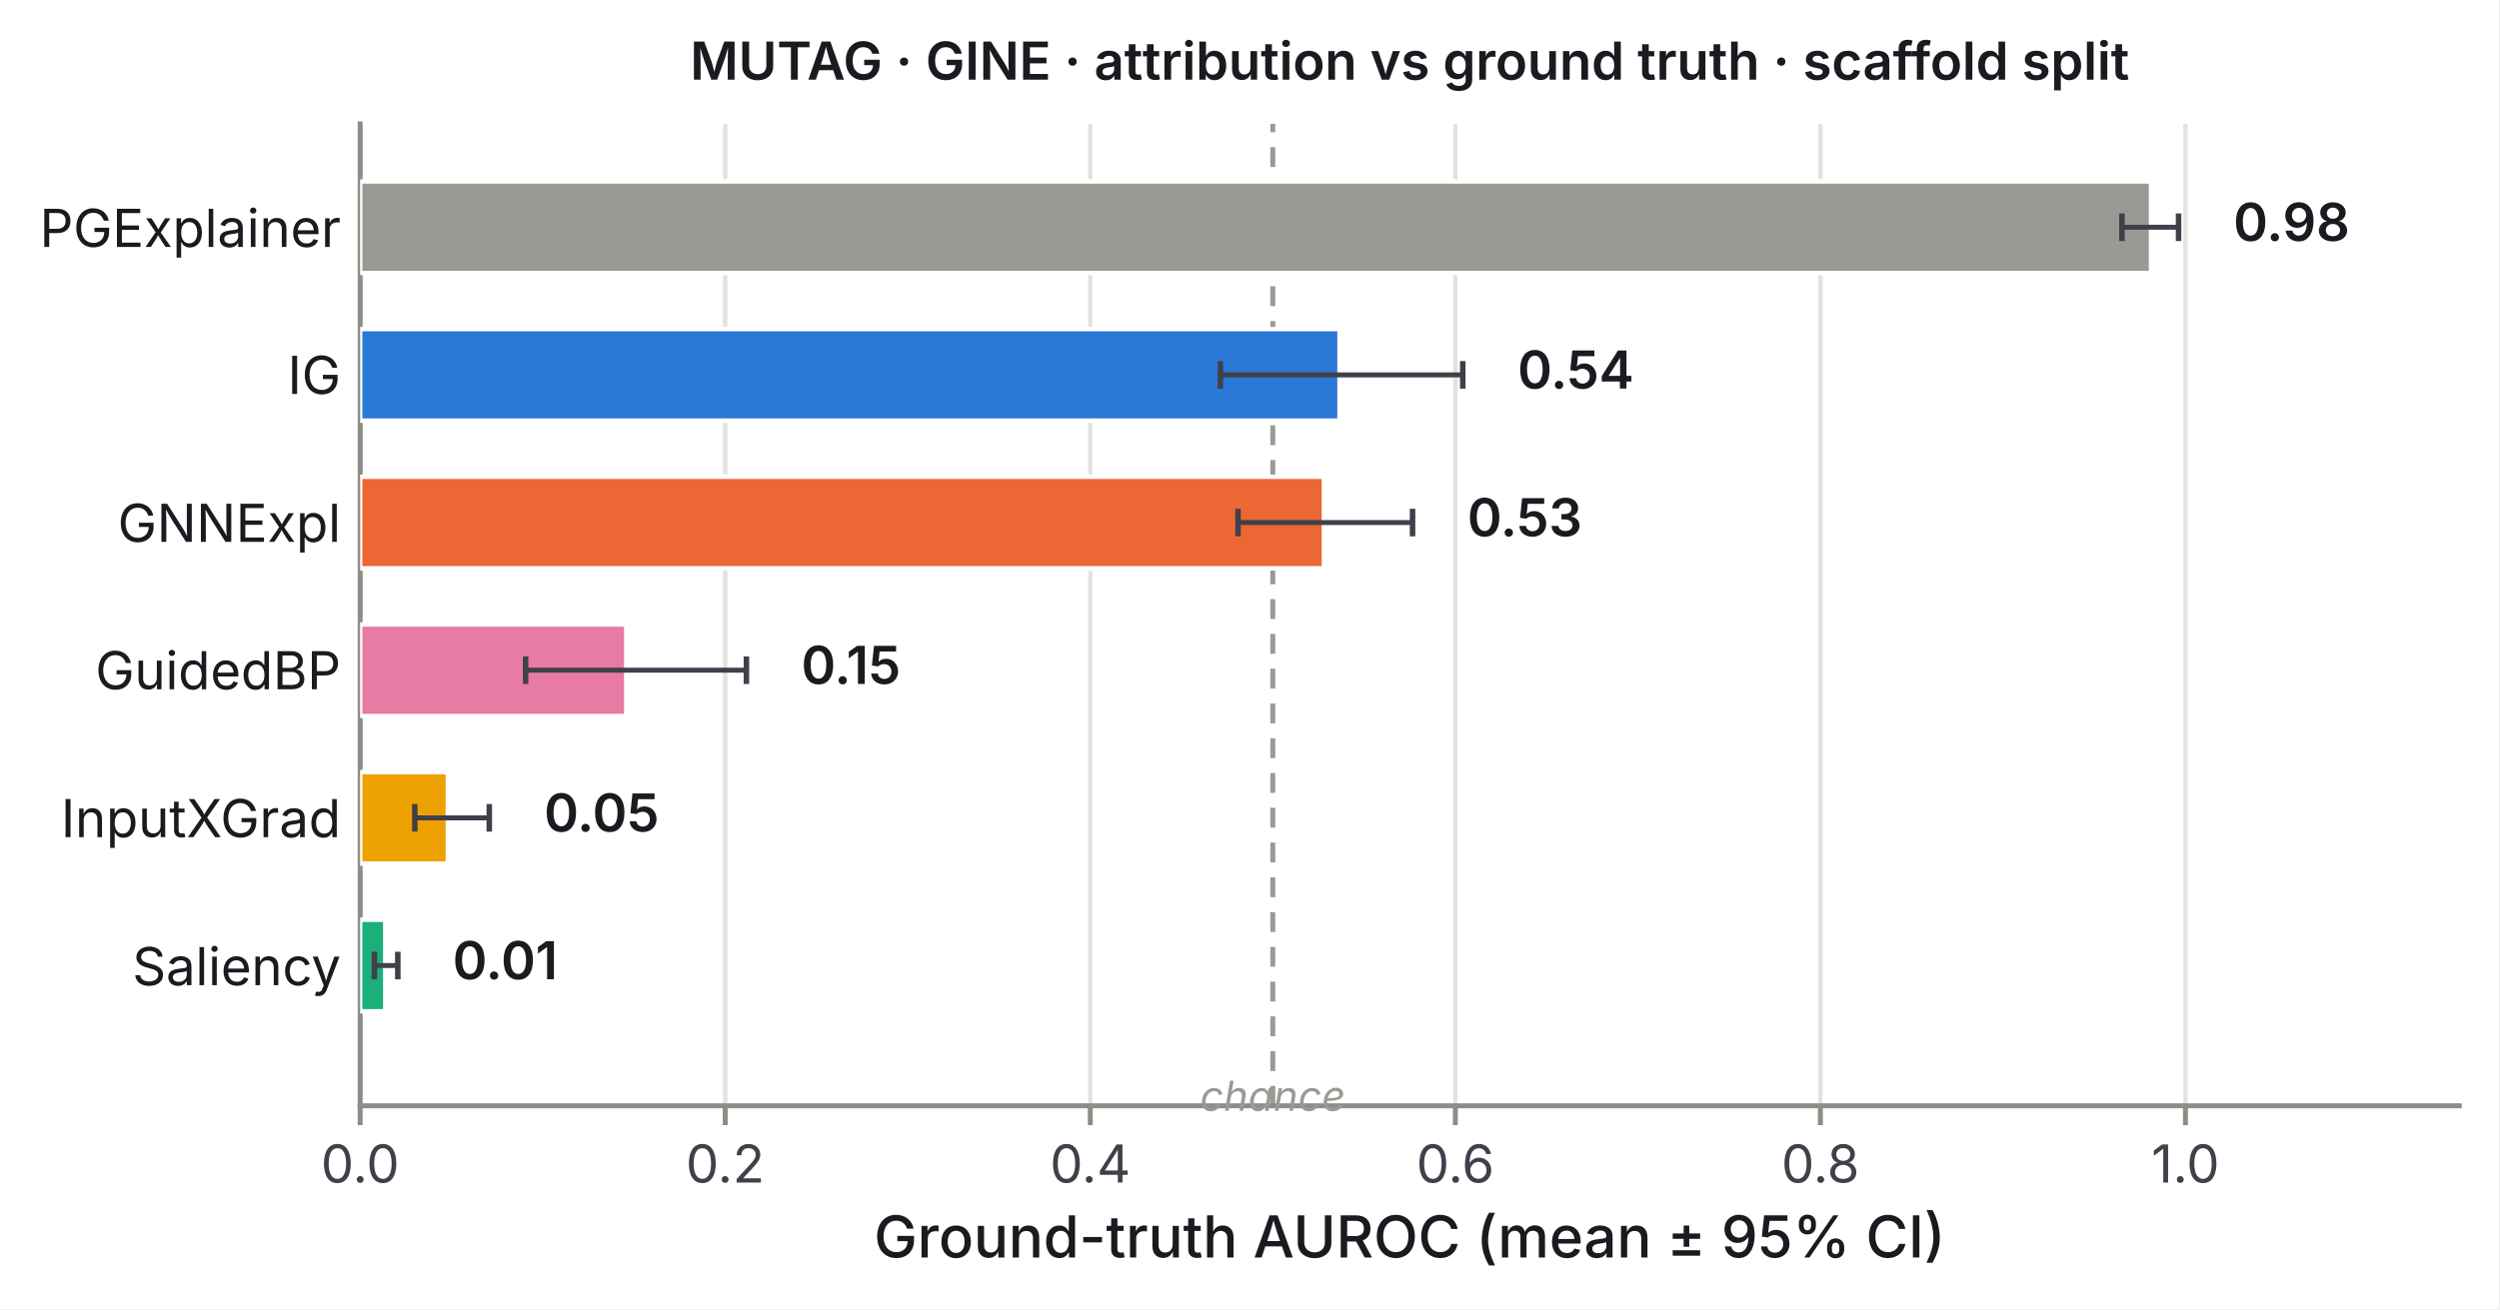
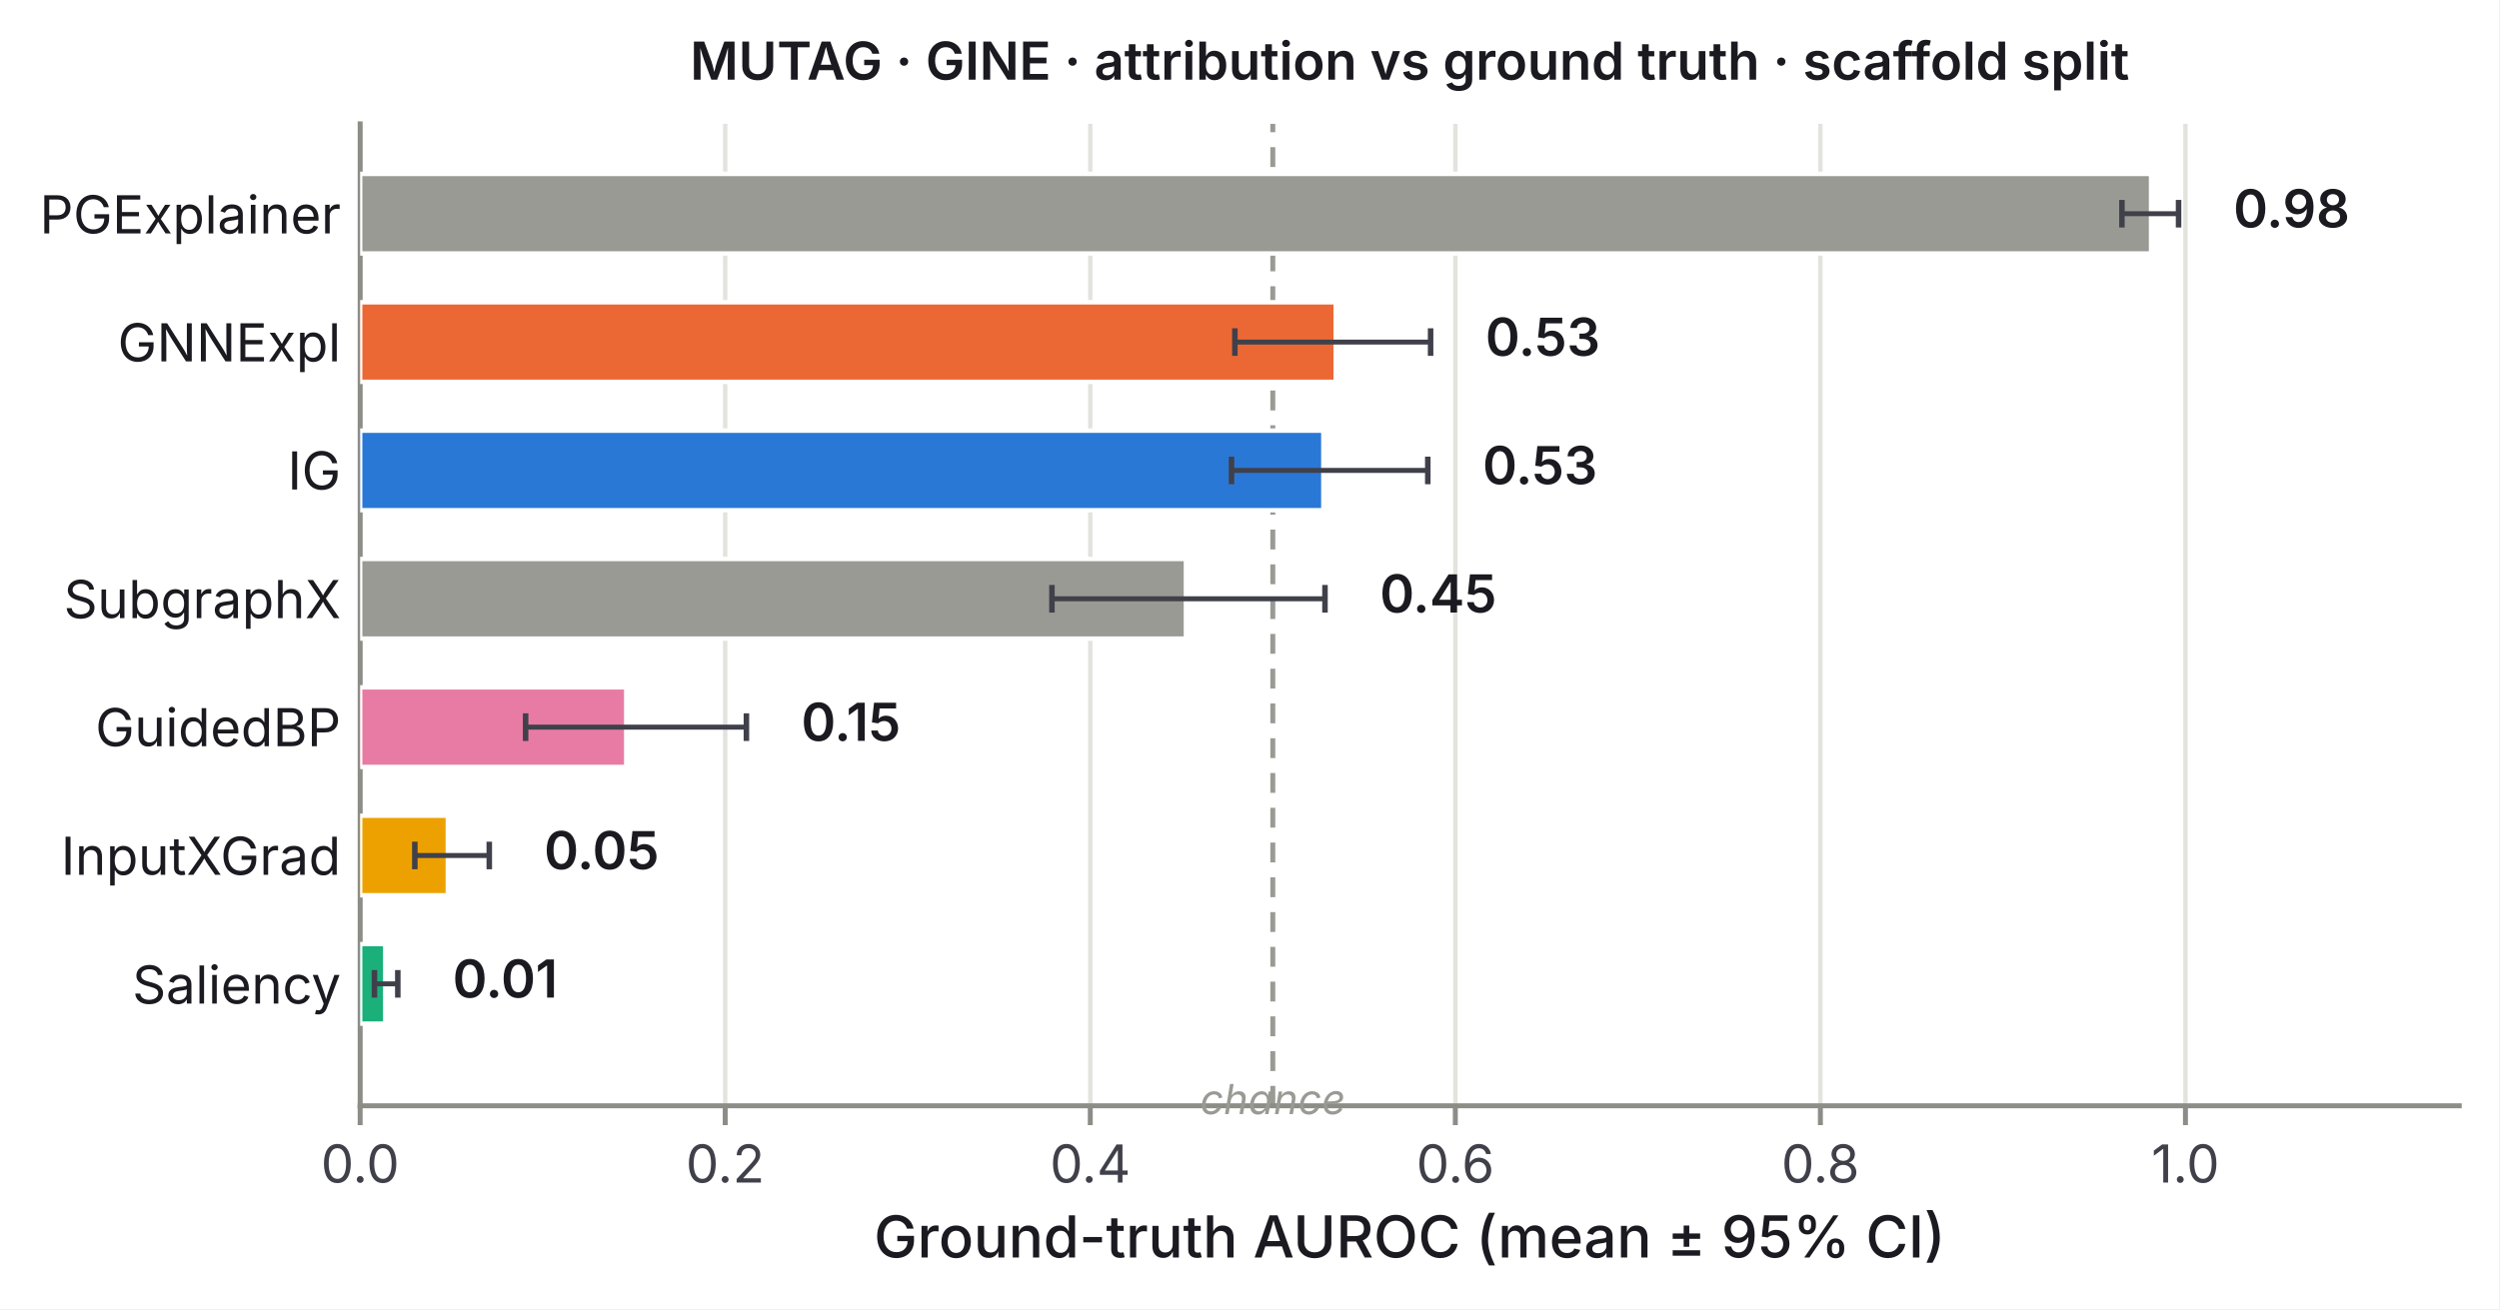
<svg xmlns="http://www.w3.org/2000/svg" xmlns:xlink="http://www.w3.org/1999/xlink" width="452.633pt" height="237.192pt" viewBox="0 0 452.633 237.192" version="1.1">
  <defs>
    <style type="text/css">*{stroke-linejoin: round; stroke-linecap: butt}</style>
  </defs>
  <g id="figure_1">
    <g id="patch_1">
      <path d="M 0 237.192  L 452.633 237.192  L 452.633 0  L 0 0  z " style="fill: #ffffff" />
    </g>
    <g id="axes_1">
      <g id="patch_2">
        <path d="M 65.233 200.361  L 445.433 200.361  L 445.433 22.441  L 65.233 22.441  z " style="fill: #ffffff" />
      </g>
      <g id="matplotlib.axis_1">
        <g id="xtick_1">
          <g id="line2d_1">
-             <path d="M 65.233 200.361  L 65.233 22.441  " clip-path="url(#p1a0dd9a208)" style="fill: none; stroke: #e3e3de; stroke-width: 0.8; stroke-linecap: round" />
+             <path d="M 65.233 200.361  L 65.233 22.441  " clip-path="url(#p37d2fbbbbb)" style="fill: none; stroke: #e3e3de; stroke-width: 0.8; stroke-linecap: round" />
          </g>
          <g id="line2d_2">
            <defs>
-               <path id="mdd1f035849" d="M 0 0  L 0 3.5  " style="stroke: #8d8d88; stroke-width: 0.9" />
+               <path id="mefe656cd6d" d="M 0 0  L 0 3.5  " style="stroke: #8d8d88; stroke-width: 0.9" />
            </defs>
            <g>
-               <use xlink:href="#mdd1f035849" x="65.233" y="200.361" style="fill: #8d8d88; stroke: #8d8d88; stroke-width: 0.9" />
+               <use xlink:href="#mefe656cd6d" x="65.233" y="200.361" style="fill: #8d8d88; stroke: #8d8d88; stroke-width: 0.9" />
            </g>
          </g>
          <g id="text_1">
            <text style="font-size: 9.5px; font-family: 'Inter', 'Liberation Sans', 'Arial', 'Helvetica', 'DejaVu Sans', sans-serif; text-anchor: middle; fill: #40404a" x="65.233" y="214.272" transform="rotate(-0 65.23297 214.272)">0.0</text>
          </g>
        </g>
        <g id="xtick_2">
          <g id="line2d_3">
-             <path d="M 131.355 200.361  L 131.355 22.441  " clip-path="url(#p1a0dd9a208)" style="fill: none; stroke: #e3e3de; stroke-width: 0.8; stroke-linecap: round" />
+             <path d="M 131.355 200.361  L 131.355 22.441  " clip-path="url(#p37d2fbbbbb)" style="fill: none; stroke: #e3e3de; stroke-width: 0.8; stroke-linecap: round" />
          </g>
          <g id="line2d_4">
            <g>
-               <use xlink:href="#mdd1f035849" x="131.355" y="200.361" style="fill: #8d8d88; stroke: #8d8d88; stroke-width: 0.9" />
+               <use xlink:href="#mefe656cd6d" x="131.355" y="200.361" style="fill: #8d8d88; stroke: #8d8d88; stroke-width: 0.9" />
            </g>
          </g>
          <g id="text_2">
            <text style="font-size: 9.5px; font-family: 'Inter', 'Liberation Sans', 'Arial', 'Helvetica', 'DejaVu Sans', sans-serif; text-anchor: middle; fill: #40404a" x="131.355" y="214.272" transform="rotate(-0 131.3547 214.272)">0.2</text>
          </g>
        </g>
        <g id="xtick_3">
          <g id="line2d_5">
-             <path d="M 197.476 200.361  L 197.476 22.441  " clip-path="url(#p1a0dd9a208)" style="fill: none; stroke: #e3e3de; stroke-width: 0.8; stroke-linecap: round" />
+             <path d="M 197.476 200.361  L 197.476 22.441  " clip-path="url(#p37d2fbbbbb)" style="fill: none; stroke: #e3e3de; stroke-width: 0.8; stroke-linecap: round" />
          </g>
          <g id="line2d_6">
            <g>
-               <use xlink:href="#mdd1f035849" x="197.476" y="200.361" style="fill: #8d8d88; stroke: #8d8d88; stroke-width: 0.9" />
+               <use xlink:href="#mefe656cd6d" x="197.476" y="200.361" style="fill: #8d8d88; stroke: #8d8d88; stroke-width: 0.9" />
            </g>
          </g>
          <g id="text_3">
            <text style="font-size: 9.5px; font-family: 'Inter', 'Liberation Sans', 'Arial', 'Helvetica', 'DejaVu Sans', sans-serif; text-anchor: middle; fill: #40404a" x="197.476" y="214.272" transform="rotate(-0 197.4764 214.272)">0.4</text>
          </g>
        </g>
        <g id="xtick_4">
          <g id="line2d_7">
-             <path d="M 263.598 200.361  L 263.598 22.441  " clip-path="url(#p1a0dd9a208)" style="fill: none; stroke: #e3e3de; stroke-width: 0.8; stroke-linecap: round" />
+             <path d="M 263.598 200.361  L 263.598 22.441  " clip-path="url(#p37d2fbbbbb)" style="fill: none; stroke: #e3e3de; stroke-width: 0.8; stroke-linecap: round" />
          </g>
          <g id="line2d_8">
            <g>
-               <use xlink:href="#mdd1f035849" x="263.598" y="200.361" style="fill: #8d8d88; stroke: #8d8d88; stroke-width: 0.9" />
+               <use xlink:href="#mefe656cd6d" x="263.598" y="200.361" style="fill: #8d8d88; stroke: #8d8d88; stroke-width: 0.9" />
            </g>
          </g>
          <g id="text_4">
            <text style="font-size: 9.5px; font-family: 'Inter', 'Liberation Sans', 'Arial', 'Helvetica', 'DejaVu Sans', sans-serif; text-anchor: middle; fill: #40404a" x="263.598" y="214.272" transform="rotate(-0 263.5982 214.272)">0.6</text>
          </g>
        </g>
        <g id="xtick_5">
          <g id="line2d_9">
-             <path d="M 329.72 200.361  L 329.72 22.441  " clip-path="url(#p1a0dd9a208)" style="fill: none; stroke: #e3e3de; stroke-width: 0.8; stroke-linecap: round" />
+             <path d="M 329.72 200.361  L 329.72 22.441  " clip-path="url(#p37d2fbbbbb)" style="fill: none; stroke: #e3e3de; stroke-width: 0.8; stroke-linecap: round" />
          </g>
          <g id="line2d_10">
            <g>
-               <use xlink:href="#mdd1f035849" x="329.72" y="200.361" style="fill: #8d8d88; stroke: #8d8d88; stroke-width: 0.9" />
+               <use xlink:href="#mefe656cd6d" x="329.72" y="200.361" style="fill: #8d8d88; stroke: #8d8d88; stroke-width: 0.9" />
            </g>
          </g>
          <g id="text_5">
            <text style="font-size: 9.5px; font-family: 'Inter', 'Liberation Sans', 'Arial', 'Helvetica', 'DejaVu Sans', sans-serif; text-anchor: middle; fill: #40404a" x="329.72" y="214.272" transform="rotate(-0 329.7199 214.272)">0.8</text>
          </g>
        </g>
        <g id="xtick_6">
          <g id="line2d_11">
-             <path d="M 395.842 200.361  L 395.842 22.441  " clip-path="url(#p1a0dd9a208)" style="fill: none; stroke: #e3e3de; stroke-width: 0.8; stroke-linecap: round" />
+             <path d="M 395.842 200.361  L 395.842 22.441  " clip-path="url(#p37d2fbbbbb)" style="fill: none; stroke: #e3e3de; stroke-width: 0.8; stroke-linecap: round" />
          </g>
          <g id="line2d_12">
            <g>
-               <use xlink:href="#mdd1f035849" x="395.842" y="200.361" style="fill: #8d8d88; stroke: #8d8d88; stroke-width: 0.9" />
+               <use xlink:href="#mefe656cd6d" x="395.842" y="200.361" style="fill: #8d8d88; stroke: #8d8d88; stroke-width: 0.9" />
            </g>
          </g>
          <g id="text_6">
            <text style="font-size: 9.5px; font-family: 'Inter', 'Liberation Sans', 'Arial', 'Helvetica', 'DejaVu Sans', sans-serif; text-anchor: middle; fill: #40404a" x="395.842" y="214.272" transform="rotate(-0 395.8417 214.272)">1.0</text>
          </g>
        </g>
        <g id="text_7">
          <text style="font-weight: 500; font-size: 10.5px; font-family: 'Inter', 'Liberation Sans', 'Arial', 'Helvetica', 'DejaVu Sans', sans-serif; text-anchor: middle; fill: #1a1a20" x="255.333" y="227.849" transform="rotate(-0 255.333 227.8494)">Ground-truth AUROC (mean ± 95% CI)</text>
        </g>
      </g>
      <g id="matplotlib.axis_2">
        <g id="ytick_1">
          <g id="line2d_13" />
          <g id="text_8">
-             <text style="font-size: 9.5px; font-family: 'Inter', 'Liberation Sans', 'Arial', 'Helvetica', 'DejaVu Sans', sans-serif; text-anchor: end; fill: #1a1a20" x="61.733" y="178.513" transform="rotate(-0 61.73297 178.5128)">Saliency</text>
+             <text style="font-size: 9.5px; font-family: 'Inter', 'Liberation Sans', 'Arial', 'Helvetica', 'DejaVu Sans', sans-serif; text-anchor: end; fill: #1a1a20" x="61.733" y="181.835" transform="rotate(-0 61.73297 181.8353)">Saliency</text>
          </g>
        </g>
        <g id="ytick_2">
          <g id="line2d_14" />
          <g id="text_9">
-             <text style="font-size: 9.5px; font-family: 'Inter', 'Liberation Sans', 'Arial', 'Helvetica', 'DejaVu Sans', sans-serif; text-anchor: end; fill: #1a1a20" x="61.733" y="151.691" transform="rotate(-0 61.73297 151.6911)">InputXGrad</text>
+             <text style="font-size: 9.5px; font-family: 'Inter', 'Liberation Sans', 'Arial', 'Helvetica', 'DejaVu Sans', sans-serif; text-anchor: end; fill: #1a1a20" x="61.733" y="158.511" transform="rotate(-0 61.73297 158.511)">InputXGrad</text>
          </g>
        </g>
        <g id="ytick_3">
          <g id="line2d_15" />
          <g id="text_10">
-             <text style="font-size: 9.5px; font-family: 'Inter', 'Liberation Sans', 'Arial', 'Helvetica', 'DejaVu Sans', sans-serif; text-anchor: end; fill: #1a1a20" x="61.733" y="124.889" transform="rotate(-0 61.73297 124.8895)">GuidedBP</text>
+             <text style="font-size: 9.5px; font-family: 'Inter', 'Liberation Sans', 'Arial', 'Helvetica', 'DejaVu Sans', sans-serif; text-anchor: end; fill: #1a1a20" x="61.733" y="135.207" transform="rotate(-0 61.73297 135.2067)">GuidedBP</text>
          </g>
        </g>
        <g id="ytick_4">
          <g id="line2d_16" />
          <g id="text_11">
-             <text style="font-size: 9.5px; font-family: 'Inter', 'Liberation Sans', 'Arial', 'Helvetica', 'DejaVu Sans', sans-serif; text-anchor: end; fill: #1a1a20" x="61.733" y="98.181" transform="rotate(-0 61.73297 98.18136)">GNNExpl</text>
+             <text style="font-size: 9.5px; font-family: 'Inter', 'Liberation Sans', 'Arial', 'Helvetica', 'DejaVu Sans', sans-serif; text-anchor: end; fill: #1a1a20" x="61.733" y="111.996" transform="rotate(-0 61.73297 111.996)">SubgraphX</text>
          </g>
        </g>
        <g id="ytick_5">
          <g id="line2d_17" />
          <g id="text_12">
-             <text style="font-size: 9.5px; font-family: 'Inter', 'Liberation Sans', 'Arial', 'Helvetica', 'DejaVu Sans', sans-serif; text-anchor: end; fill: #1a1a20" x="61.733" y="71.38" transform="rotate(-0 61.73297 71.37972)">IG</text>
+             <text style="font-size: 9.5px; font-family: 'Inter', 'Liberation Sans', 'Arial', 'Helvetica', 'DejaVu Sans', sans-serif; text-anchor: end; fill: #1a1a20" x="61.733" y="88.692" transform="rotate(-0 61.73297 88.6917)">IG</text>
          </g>
        </g>
        <g id="ytick_6">
          <g id="line2d_18" />
          <g id="text_13">
-             <text style="font-size: 9.5px; font-family: 'Inter', 'Liberation Sans', 'Arial', 'Helvetica', 'DejaVu Sans', sans-serif; text-anchor: end; fill: #1a1a20" x="61.733" y="44.738" transform="rotate(-0 61.73297 44.73838)">PGExplainer</text>
-           </g>
-         </g>
-       </g>
-       <g id="line2d_19">
-         <path d="M 230.537 200.361  L 230.537 22.441  " clip-path="url(#p1a0dd9a208)" style="fill: none; stroke-dasharray: 3.6,2.7; stroke-dashoffset: 0; stroke: #9a9a95; stroke-width: 0.9" />
+             <text style="font-size: 9.5px; font-family: 'Inter', 'Liberation Sans', 'Arial', 'Helvetica', 'DejaVu Sans', sans-serif; text-anchor: end; fill: #1a1a20" x="61.733" y="65.481" transform="rotate(-0 61.73297 65.48094)">GNNExpl</text>
+           </g>
+         </g>
+         <g id="ytick_7">
+           <g id="line2d_19" />
+           <g id="text_14">
+             <text style="font-size: 9.5px; font-family: 'Inter', 'Liberation Sans', 'Arial', 'Helvetica', 'DejaVu Sans', sans-serif; text-anchor: end; fill: #1a1a20" x="61.733" y="42.29" transform="rotate(-0 61.73297 42.29022)">PGExplainer</text>
+           </g>
+         </g>
+       </g>
+       <g id="line2d_20">
+         <path d="M 230.537 200.361  L 230.537 22.441  " clip-path="url(#p37d2fbbbbb)" style="fill: none; stroke-dasharray: 3.6,2.7; stroke-dashoffset: 0; stroke: #9a9a95; stroke-width: 0.9" />
      </g>
      <g id="patch_3">
        <path d="M 65.233 200.361  L 65.233 22.441  " style="fill: none; stroke: #8d8d88; stroke-width: 0.9; stroke-linejoin: miter; stroke-linecap: square" />
      </g>
      <g id="patch_4">
        <path d="M 65.233 200.361  L 445.433 200.361  " style="fill: none; stroke: #8d8d88; stroke-width: 0.9; stroke-linejoin: miter; stroke-linecap: square" />
      </g>
      <g id="patch_5">
-         <path d="M 65.233 183.238  L 69.775 183.238  L 69.775 166.65  L 65.233 166.65  z " clip-path="url(#p1a0dd9a208)" style="fill: #1baf7a; stroke: #ffffff; stroke-width: 0.8; stroke-linejoin: miter" />
+         <path d="M 65.233 185.476  L 69.775 185.476  L 69.775 171.056  L 65.233 171.056  z " clip-path="url(#p37d2fbbbbb)" style="fill: #1baf7a; stroke: #ffffff; stroke-width: 0.8; stroke-linejoin: miter" />
      </g>
      <g id="patch_6">
-         <path d="M 65.233 156.483  L 81.114 156.483  L 81.114 139.895  L 65.233 139.895  z " clip-path="url(#p1a0dd9a208)" style="fill: #eda100; stroke: #ffffff; stroke-width: 0.8; stroke-linejoin: miter" />
+         <path d="M 65.233 162.218  L 81.114 162.218  L 81.114 147.799  L 65.233 147.799  z " clip-path="url(#p37d2fbbbbb)" style="fill: #eda100; stroke: #ffffff; stroke-width: 0.8; stroke-linejoin: miter" />
      </g>
      <g id="patch_7">
-         <path d="M 65.233 129.728  L 113.427 129.728  L 113.427 113.14  L 65.233 113.14  z " clip-path="url(#p1a0dd9a208)" style="fill: #e87ba4; stroke: #ffffff; stroke-width: 0.8; stroke-linejoin: miter" />
+         <path d="M 65.233 138.961  L 113.427 138.961  L 113.427 124.541  L 65.233 124.541  z " clip-path="url(#p37d2fbbbbb)" style="fill: #e87ba4; stroke: #ffffff; stroke-width: 0.8; stroke-linejoin: miter" />
      </g>
      <g id="patch_8">
-         <path d="M 65.233 102.973  L 239.793 102.973  L 239.793 86.385  L 65.233 86.385  z " clip-path="url(#p1a0dd9a208)" style="fill: #eb6834; stroke: #ffffff; stroke-width: 0.8; stroke-linejoin: miter" />
+         <path d="M 65.233 115.703  L 214.803 115.703  L 214.803 101.284  L 65.233 101.284  z " clip-path="url(#p37d2fbbbbb)" style="fill: #9a9a95; stroke: #ffffff; stroke-width: 0.8; stroke-linejoin: miter" />
      </g>
      <g id="patch_9">
-         <path d="M 65.233 76.218  L 242.622 76.218  L 242.622 59.63  L 65.233 59.63  z " clip-path="url(#p1a0dd9a208)" style="fill: #2a78d6; stroke: #ffffff; stroke-width: 0.8; stroke-linejoin: miter" />
+         <path d="M 65.233 92.446  L 239.691 92.446  L 239.691 78.026  L 65.233 78.026  z " clip-path="url(#p37d2fbbbbb)" style="fill: #2a78d6; stroke: #ffffff; stroke-width: 0.8; stroke-linejoin: miter" />
      </g>
      <g id="patch_10">
-         <path d="M 65.233 49.463  L 389.612 49.463  L 389.612 32.875  L 65.233 32.875  z " clip-path="url(#p1a0dd9a208)" style="fill: #9a9a95; stroke: #ffffff; stroke-width: 0.8; stroke-linejoin: miter" />
-       </g>
-       <g id="text_14">
-         <text style="font-style: italic; font-size: 7.5px; font-family: 'Inter', 'Liberation Sans', 'Arial', 'Helvetica', 'DejaVu Sans', sans-serif; text-anchor: middle; fill: #9a9a95" x="230.537" y="201.269" transform="rotate(-0 230.5373 201.2687)">chance</text>
+         <path d="M 65.233 69.188  L 241.932 69.188  L 241.932 54.769  L 65.233 54.769  z " clip-path="url(#p37d2fbbbbb)" style="fill: #eb6834; stroke: #ffffff; stroke-width: 0.8; stroke-linejoin: miter" />
+       </g>
+       <g id="patch_11">
+         <path d="M 65.233 45.931  L 389.612 45.931  L 389.612 31.511  L 65.233 31.511  z " clip-path="url(#p37d2fbbbbb)" style="fill: #9a9a95; stroke: #ffffff; stroke-width: 0.8; stroke-linejoin: miter" />
      </g>
      <g id="text_15">
-         <text style="font-weight: 600; font-size: 9.5px; font-family: 'Inter', 'Liberation Sans', 'Arial', 'Helvetica', 'DejaVu Sans', sans-serif; text-anchor: start; fill: #1a1a20" x="81.97" y="177.43" transform="rotate(-0 81.97001 177.43)">0.01</text>
+         <text style="font-style: italic; font-size: 7.5px; font-family: 'Inter', 'Liberation Sans', 'Arial', 'Helvetica', 'DejaVu Sans', sans-serif; text-anchor: middle; fill: #9a9a95" x="230.537" y="201.863" transform="rotate(-0 230.5373 201.8633)">chance</text>
      </g>
      <g id="text_16">
-         <text style="font-weight: 600; font-size: 9.5px; font-family: 'Inter', 'Liberation Sans', 'Arial', 'Helvetica', 'DejaVu Sans', sans-serif; text-anchor: start; fill: #1a1a20" x="98.54" y="150.675" transform="rotate(-0 98.53958 150.6751)">0.05</text>
+         <text style="font-weight: 600; font-size: 9.5px; font-family: 'Inter', 'Liberation Sans', 'Arial', 'Helvetica', 'DejaVu Sans', sans-serif; text-anchor: start; fill: #1a1a20" x="81.97" y="180.752" transform="rotate(-0 81.97001 180.7525)">0.01</text>
      </g>
      <g id="text_17">
-         <text style="font-weight: 600; font-size: 9.5px; font-family: 'Inter', 'Liberation Sans', 'Arial', 'Helvetica', 'DejaVu Sans', sans-serif; text-anchor: start; fill: #1a1a20" x="145.112" y="123.92" transform="rotate(-0 145.1115 123.9202)">0.15</text>
+         <text style="font-weight: 600; font-size: 9.5px; font-family: 'Inter', 'Liberation Sans', 'Arial', 'Helvetica', 'DejaVu Sans', sans-serif; text-anchor: start; fill: #1a1a20" x="98.54" y="157.495" transform="rotate(-0 98.53958 157.495)">0.05</text>
      </g>
      <g id="text_18">
-         <text style="font-weight: 600; font-size: 9.5px; font-family: 'Inter', 'Liberation Sans', 'Arial', 'Helvetica', 'DejaVu Sans', sans-serif; text-anchor: start; fill: #1a1a20" x="265.767" y="97.165" transform="rotate(-0 265.7673 97.16531)">0.53</text>
+         <text style="font-weight: 600; font-size: 9.5px; font-family: 'Inter', 'Liberation Sans', 'Arial', 'Helvetica', 'DejaVu Sans', sans-serif; text-anchor: start; fill: #1a1a20" x="145.112" y="134.237" transform="rotate(-0 145.1115 134.2374)">0.15</text>
      </g>
      <g id="text_19">
-         <text style="font-weight: 600; font-size: 9.5px; font-family: 'Inter', 'Liberation Sans', 'Arial', 'Helvetica', 'DejaVu Sans', sans-serif; text-anchor: start; fill: #1a1a20" x="274.864" y="70.41" transform="rotate(-0 274.8644 70.41042)">0.54</text>
+         <text style="font-weight: 600; font-size: 9.5px; font-family: 'Inter', 'Liberation Sans', 'Arial', 'Helvetica', 'DejaVu Sans', sans-serif; text-anchor: start; fill: #1a1a20" x="249.905" y="110.98" transform="rotate(-0 249.9055 110.9799)">0.45</text>
      </g>
      <g id="text_20">
-         <text style="font-weight: 600; font-size: 9.5px; font-family: 'Inter', 'Liberation Sans', 'Arial', 'Helvetica', 'DejaVu Sans', sans-serif; text-anchor: start; fill: #1a1a20" x="404.512" y="43.656" transform="rotate(-0 404.5123 43.65553)">0.98</text>
+         <text style="font-weight: 600; font-size: 9.5px; font-family: 'Inter', 'Liberation Sans', 'Arial', 'Helvetica', 'DejaVu Sans', sans-serif; text-anchor: start; fill: #1a1a20" x="268.527" y="87.722" transform="rotate(-0 268.5271 87.7224)">0.53</text>
      </g>
      <g id="text_21">
+         <text style="font-weight: 600; font-size: 9.5px; font-family: 'Inter', 'Liberation Sans', 'Arial', 'Helvetica', 'DejaVu Sans', sans-serif; text-anchor: start; fill: #1a1a20" x="269.036" y="64.465" transform="rotate(-0 269.0362 64.46489)">0.53</text>
+       </g>
+       <g id="text_22">
+         <text style="font-weight: 600; font-size: 9.5px; font-family: 'Inter', 'Liberation Sans', 'Arial', 'Helvetica', 'DejaVu Sans', sans-serif; text-anchor: start; fill: #1a1a20" x="404.512" y="41.207" transform="rotate(-0 404.5123 41.20737)">0.98</text>
+       </g>
+       <g id="text_23">
        <text style="font-weight: 600; font-size: 9.5px; font-family: 'Inter', 'Liberation Sans', 'Arial', 'Helvetica', 'DejaVu Sans', sans-serif; text-anchor: middle; fill: #1a1a20" x="255.333" y="14.441" transform="rotate(-0 255.333 14.44078)">MUTAG · GINE · attribution vs ground truth · scaffold split</text>
      </g>
      <g id="LineCollection_1">
-         <path d="M 67.821 174.944  L 72.052 174.944  " clip-path="url(#p1a0dd9a208)" style="fill: none; stroke: #40404a; stroke-width: 0.9" />
-         <path d="M 75.136 148.189  L 88.621 148.189  " clip-path="url(#p1a0dd9a208)" style="fill: none; stroke: #40404a; stroke-width: 0.9" />
-         <path d="M 95.201 121.434  L 135.193 121.434  " clip-path="url(#p1a0dd9a208)" style="fill: none; stroke: #40404a; stroke-width: 0.9" />
-         <path d="M 224.24 94.679  L 255.849 94.679  " clip-path="url(#p1a0dd9a208)" style="fill: none; stroke: #40404a; stroke-width: 0.9" />
-         <path d="M 221.042 67.924  L 264.946 67.924  " clip-path="url(#p1a0dd9a208)" style="fill: none; stroke: #40404a; stroke-width: 0.9" />
-         <path d="M 384.336 41.169  L 394.594 41.169  " clip-path="url(#p1a0dd9a208)" style="fill: none; stroke: #40404a; stroke-width: 0.9" />
-       </g>
-       <g id="line2d_20">
+         <path d="M 67.821 178.266  L 72.052 178.266  " clip-path="url(#p37d2fbbbbb)" style="fill: none; stroke: #40404a; stroke-width: 0.9" />
+         <path d="M 75.136 155.009  L 88.621 155.009  " clip-path="url(#p37d2fbbbbb)" style="fill: none; stroke: #40404a; stroke-width: 0.9" />
+         <path d="M 95.201 131.751  L 135.193 131.751  " clip-path="url(#p37d2fbbbbb)" style="fill: none; stroke: #40404a; stroke-width: 0.9" />
+         <path d="M 190.532 108.494  L 239.987 108.494  " clip-path="url(#p37d2fbbbbb)" style="fill: none; stroke: #40404a; stroke-width: 0.9" />
+         <path d="M 223.058 85.236  L 258.609 85.236  " clip-path="url(#p37d2fbbbbb)" style="fill: none; stroke: #40404a; stroke-width: 0.9" />
+         <path d="M 223.666 61.979  L 259.118 61.979  " clip-path="url(#p37d2fbbbbb)" style="fill: none; stroke: #40404a; stroke-width: 0.9" />
+         <path d="M 384.336 38.721  L 394.594 38.721  " clip-path="url(#p37d2fbbbbb)" style="fill: none; stroke: #40404a; stroke-width: 0.9" />
+       </g>
+       <g id="line2d_21">
        <defs>
-           <path id="m5f4e7753be" d="M 0 2.5  L 0 -2.5  " style="stroke: #40404a" />
+           <path id="m2729ebc32e" d="M 0 2.5  L 0 -2.5  " style="stroke: #40404a" />
        </defs>
-         <g clip-path="url(#p1a0dd9a208)">
-           <use xlink:href="#m5f4e7753be" x="67.821" y="174.944" style="fill: #40404a; stroke: #40404a" />
-           <use xlink:href="#m5f4e7753be" x="75.136" y="148.189" style="fill: #40404a; stroke: #40404a" />
-           <use xlink:href="#m5f4e7753be" x="95.201" y="121.434" style="fill: #40404a; stroke: #40404a" />
-           <use xlink:href="#m5f4e7753be" x="224.24" y="94.679" style="fill: #40404a; stroke: #40404a" />
-           <use xlink:href="#m5f4e7753be" x="221.042" y="67.924" style="fill: #40404a; stroke: #40404a" />
-           <use xlink:href="#m5f4e7753be" x="384.336" y="41.169" style="fill: #40404a; stroke: #40404a" />
-         </g>
-       </g>
-       <g id="line2d_21">
-         <g clip-path="url(#p1a0dd9a208)">
-           <use xlink:href="#m5f4e7753be" x="72.052" y="174.944" style="fill: #40404a; stroke: #40404a" />
-           <use xlink:href="#m5f4e7753be" x="88.621" y="148.189" style="fill: #40404a; stroke: #40404a" />
-           <use xlink:href="#m5f4e7753be" x="135.193" y="121.434" style="fill: #40404a; stroke: #40404a" />
-           <use xlink:href="#m5f4e7753be" x="255.849" y="94.679" style="fill: #40404a; stroke: #40404a" />
-           <use xlink:href="#m5f4e7753be" x="264.946" y="67.924" style="fill: #40404a; stroke: #40404a" />
-           <use xlink:href="#m5f4e7753be" x="394.594" y="41.169" style="fill: #40404a; stroke: #40404a" />
+         <g clip-path="url(#p37d2fbbbbb)">
+           <use xlink:href="#m2729ebc32e" x="67.821" y="178.266" style="fill: #40404a; stroke: #40404a" />
+           <use xlink:href="#m2729ebc32e" x="75.136" y="155.009" style="fill: #40404a; stroke: #40404a" />
+           <use xlink:href="#m2729ebc32e" x="95.201" y="131.751" style="fill: #40404a; stroke: #40404a" />
+           <use xlink:href="#m2729ebc32e" x="190.532" y="108.494" style="fill: #40404a; stroke: #40404a" />
+           <use xlink:href="#m2729ebc32e" x="223.058" y="85.236" style="fill: #40404a; stroke: #40404a" />
+           <use xlink:href="#m2729ebc32e" x="223.666" y="61.979" style="fill: #40404a; stroke: #40404a" />
+           <use xlink:href="#m2729ebc32e" x="384.336" y="38.721" style="fill: #40404a; stroke: #40404a" />
+         </g>
+       </g>
+       <g id="line2d_22">
+         <g clip-path="url(#p37d2fbbbbb)">
+           <use xlink:href="#m2729ebc32e" x="72.052" y="178.266" style="fill: #40404a; stroke: #40404a" />
+           <use xlink:href="#m2729ebc32e" x="88.621" y="155.009" style="fill: #40404a; stroke: #40404a" />
+           <use xlink:href="#m2729ebc32e" x="135.193" y="131.751" style="fill: #40404a; stroke: #40404a" />
+           <use xlink:href="#m2729ebc32e" x="239.987" y="108.494" style="fill: #40404a; stroke: #40404a" />
+           <use xlink:href="#m2729ebc32e" x="258.609" y="85.236" style="fill: #40404a; stroke: #40404a" />
+           <use xlink:href="#m2729ebc32e" x="259.118" y="61.979" style="fill: #40404a; stroke: #40404a" />
+           <use xlink:href="#m2729ebc32e" x="394.594" y="38.721" style="fill: #40404a; stroke: #40404a" />
        </g>
      </g>
    </g>
  </g>
  <defs>
-     <clipPath id="p1a0dd9a208">
+     <clipPath id="p37d2fbbbbb">
      <rect x="65.233" y="22.441" width="380.2" height="177.92" />
    </clipPath>
  </defs>
</svg>
